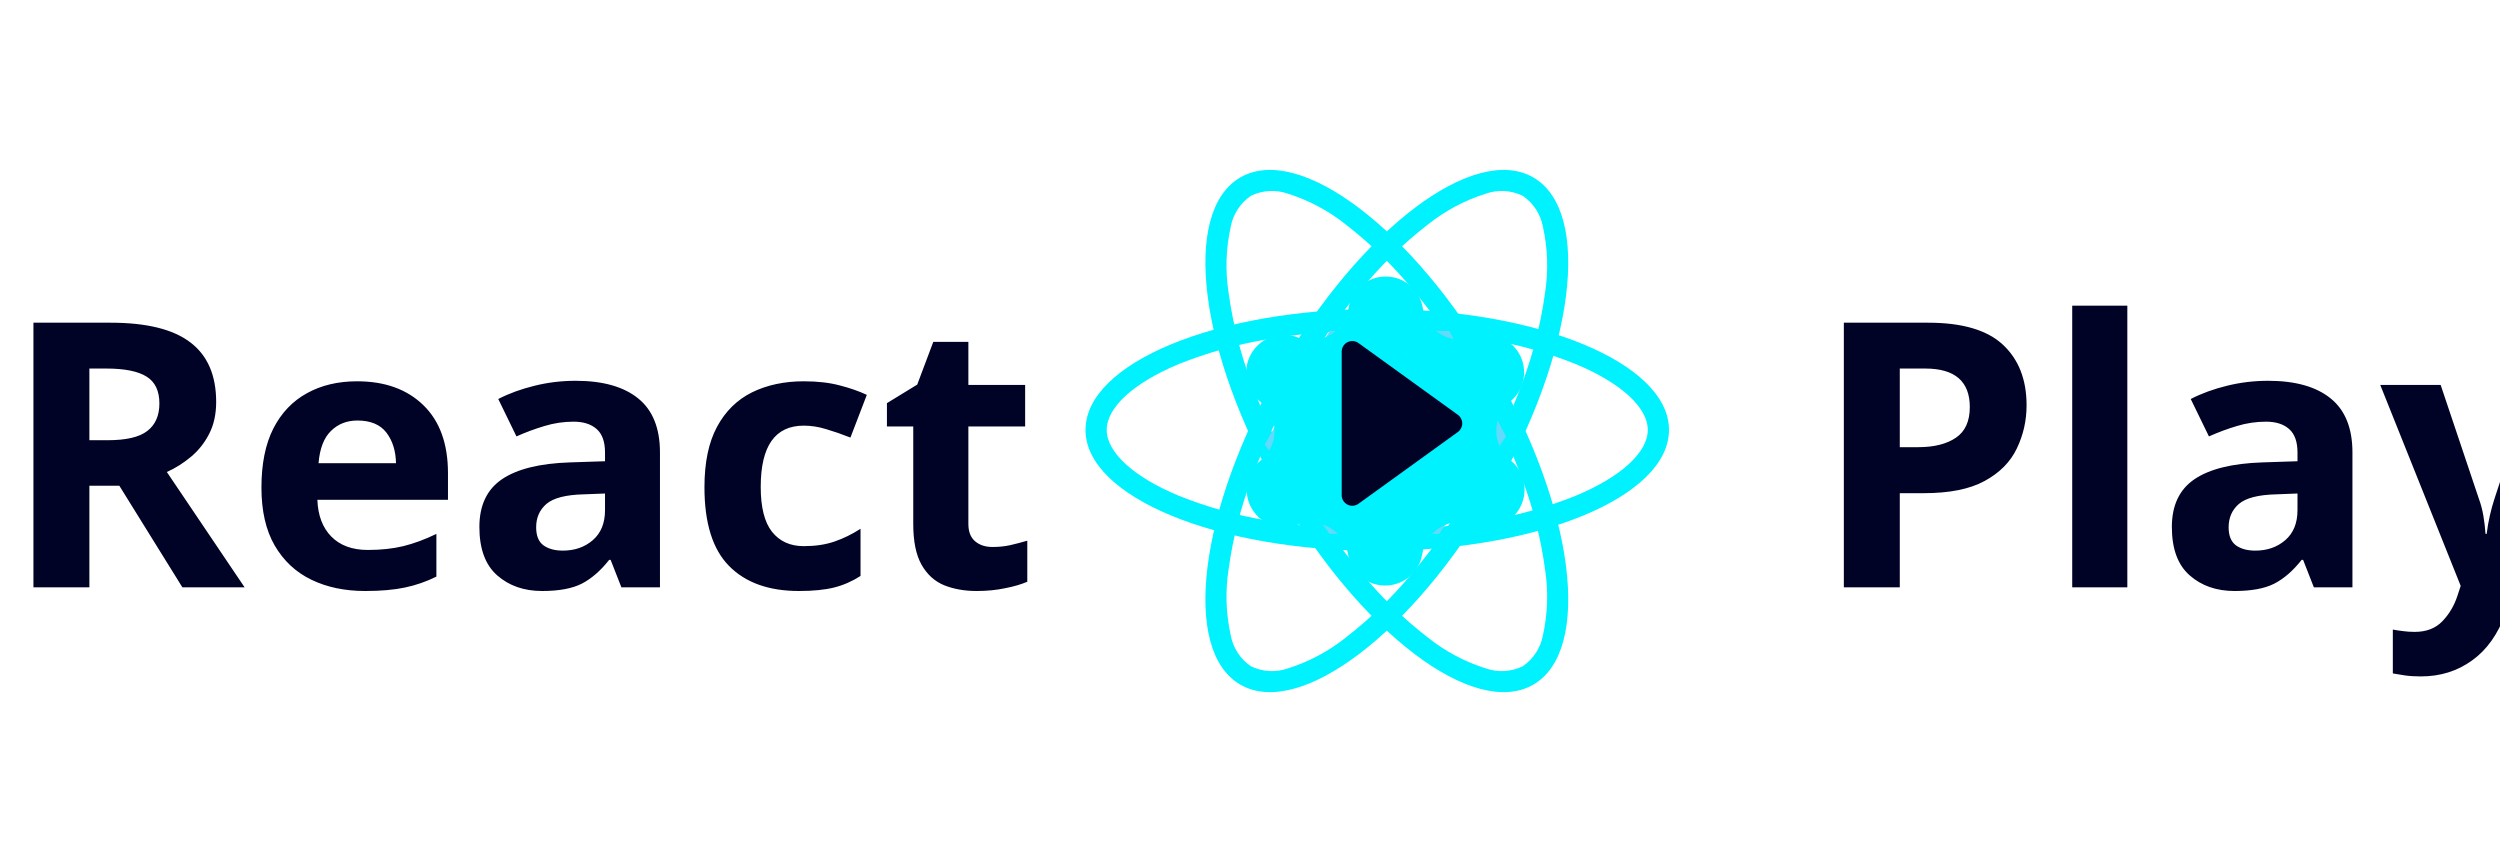
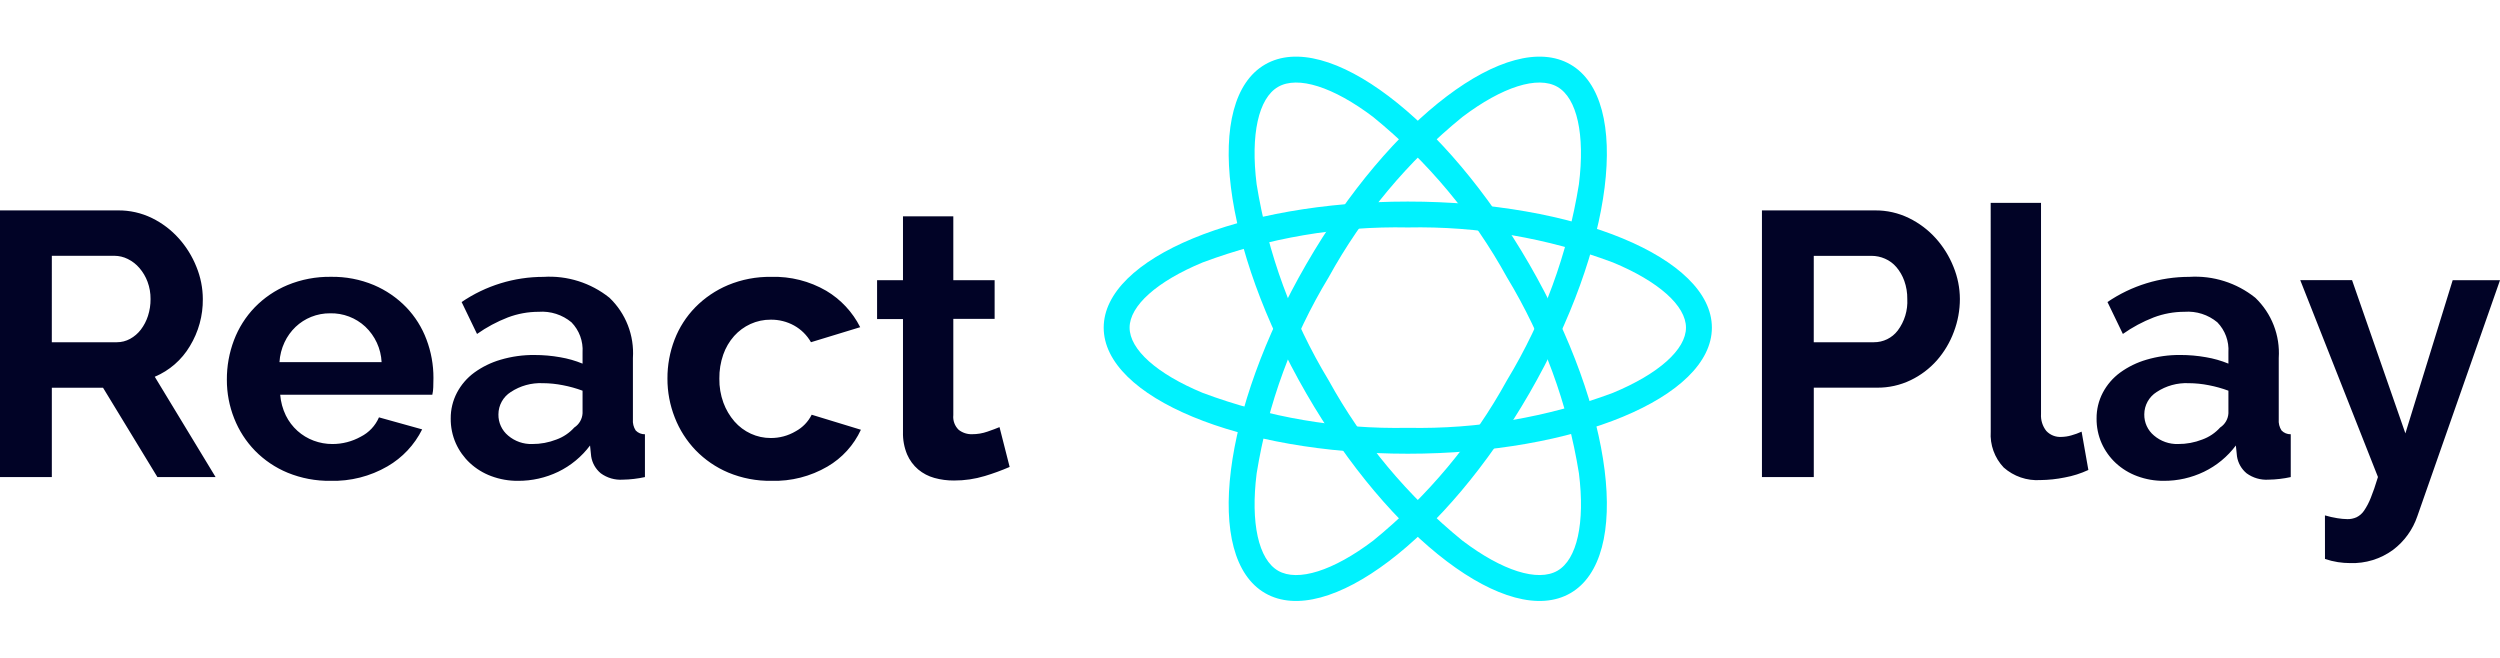
- <svg xmlns="http://www.w3.org/2000/svg" width="236" height="81.379" viewBox="0 0 236 81.379">
-   <g transform="translate(-300 -4.291)">
-     <g transform="translate(300 15.202)">
-       <text transform="translate(0 44.536)" fill="#010326" font-size="35" font-family="Raleway-Bold, Raleway" font-weight="700">
-         <tspan x="0" y="0" xml:space="preserve">React        Play</tspan>
-       </text>
-       <g transform="translate(102.473 0)">
-         <g transform="translate(0)">
-           <path d="M27.646,2a59.42,59.42,0,0,0-10.409.886A39.462,39.462,0,0,0,8.875,5.261a16.882,16.882,0,0,0-5.29,3.283A4.549,4.549,0,0,0,2,11.673,4.549,4.549,0,0,0,3.586,14.8a16.882,16.882,0,0,0,5.29,3.283,39.462,39.462,0,0,0,8.361,2.375,59.42,59.42,0,0,0,10.409.886,59.421,59.421,0,0,0,10.409-.886,39.462,39.462,0,0,0,8.361-2.375,16.882,16.882,0,0,0,5.29-3.283,4.549,4.549,0,0,0,1.586-3.128,4.549,4.549,0,0,0-1.586-3.128,16.882,16.882,0,0,0-5.29-3.283,39.462,39.462,0,0,0-8.361-2.375A59.421,59.421,0,0,0,27.646,2m0-2C42.914,0,55.292,5.226,55.292,11.673S42.914,23.345,27.646,23.345,0,18.119,0,11.673,12.377,0,27.646,0Z" transform="translate(24.729 0) rotate(60)" fill="#00f2fe" />
-           <path d="M27.54,2a60.277,60.277,0,0,0-10.374.867A39.885,39.885,0,0,0,8.832,5.192C4.554,6.966,2,9.294,2,11.419s2.554,4.453,6.832,6.227a39.885,39.885,0,0,0,8.333,2.325,60.277,60.277,0,0,0,10.374.867,60.277,60.277,0,0,0,10.374-.867,39.885,39.885,0,0,0,8.333-2.325c4.278-1.774,6.832-4.1,6.832-6.227s-2.554-4.453-6.832-6.227a39.885,39.885,0,0,0-8.333-2.325A60.277,60.277,0,0,0,27.54,2m0-2C42.75,0,55.08,5.112,55.08,11.419S42.75,22.838,27.54,22.838,0,17.725,0,11.419,12.33,0,27.54,0Z" transform="translate(0 18.254)" fill="#00f2fe" />
-           <path d="M27.646,2a59.42,59.42,0,0,0-10.409.886A39.462,39.462,0,0,0,8.875,5.261a16.882,16.882,0,0,0-5.29,3.283A4.549,4.549,0,0,0,2,11.673,4.549,4.549,0,0,0,3.586,14.8a16.882,16.882,0,0,0,5.29,3.283,39.462,39.462,0,0,0,8.361,2.375,59.42,59.42,0,0,0,10.409.886,59.421,59.421,0,0,0,10.409-.886,39.462,39.462,0,0,0,8.361-2.375,16.882,16.882,0,0,0,5.29-3.283,4.549,4.549,0,0,0,1.586-3.128,4.549,4.549,0,0,0-1.586-3.128,16.882,16.882,0,0,0-5.29-3.283,39.462,39.462,0,0,0-8.361-2.375A59.421,59.421,0,0,0,27.646,2m0-2C42.914,0,55.292,5.226,55.292,11.673S42.914,23.345,27.646,23.345,0,18.119,0,11.673,12.377,0,27.646,0Z" transform="translate(52.375 11.673) rotate(120)" fill="#00f2fe" />
-         </g>
+ <svg xmlns="http://www.w3.org/2000/svg" width="193.024" height="50.775" viewBox="0 0 193.024 50.775">
+   <g transform="translate(-2.146 0)">
+     <path d="M2.146,0V-20.59h9.106A5.844,5.844,0,0,1,13.877-20,6.789,6.789,0,0,1,15.95-18.43a7.39,7.39,0,0,1,1.363,2.2,6.629,6.629,0,0,1,.493,2.48,6.847,6.847,0,0,1-1,3.64,5.743,5.743,0,0,1-2.711,2.364L18.792,0H14.3l-4.2-6.9H6.148V0Zm4-10.411h5.017a2.116,2.116,0,0,0,1.029-.261,2.633,2.633,0,0,0,.827-.71,3.542,3.542,0,0,0,.551-1.059,4.1,4.1,0,0,0,.2-1.305,3.718,3.718,0,0,0-.232-1.334,3.481,3.481,0,0,0-.623-1.058,2.82,2.82,0,0,0-.9-.7,2.334,2.334,0,0,0-1.03-.247H6.148ZM27.666.29A8.432,8.432,0,0,1,24.36-.334a7.581,7.581,0,0,1-2.523-1.7,7.531,7.531,0,0,1-1.609-2.494,8,8,0,0,1-.566-2.987,8.464,8.464,0,0,1,.551-3.06,7.467,7.467,0,0,1,1.595-2.523,7.615,7.615,0,0,1,2.538-1.726,8.446,8.446,0,0,1,3.349-.638,8.237,8.237,0,0,1,3.321.638,7.636,7.636,0,0,1,2.494,1.711,7.271,7.271,0,0,1,1.566,2.494,8.306,8.306,0,0,1,.536,2.958q0,.377-.014.725a2.95,2.95,0,0,1-.073.58H23.78a4.509,4.509,0,0,0,.435,1.6,3.942,3.942,0,0,0,.9,1.189,3.916,3.916,0,0,0,1.247.754,4.1,4.1,0,0,0,1.45.261A4.48,4.48,0,0,0,30-3.118a2.993,2.993,0,0,0,1.406-1.493l3.335.928A6.78,6.78,0,0,1,32.06-.827,8.314,8.314,0,0,1,27.666.29ZM31.61-8.874a4.04,4.04,0,0,0-1.261-2.741,3.855,3.855,0,0,0-2.712-1.03,3.87,3.87,0,0,0-1.465.276,3.821,3.821,0,0,0-1.2.769,3.983,3.983,0,0,0-.856,1.189,4.19,4.19,0,0,0-.392,1.537ZM42.137.29a5.765,5.765,0,0,1-2.059-.363,4.949,4.949,0,0,1-1.653-1.015A4.724,4.724,0,0,1,37.338-2.61a4.611,4.611,0,0,1-.392-1.914,4.216,4.216,0,0,1,.479-1.987,4.555,4.555,0,0,1,1.334-1.552,6.613,6.613,0,0,1,2.045-1,8.919,8.919,0,0,1,2.61-.363,11.246,11.246,0,0,1,1.986.174,8.091,8.091,0,0,1,1.725.493v-.87a3.046,3.046,0,0,0-.855-2.32,3.557,3.557,0,0,0-2.537-.812,6.721,6.721,0,0,0-2.378.435,11.043,11.043,0,0,0-2.378,1.276l-1.189-2.465a11.219,11.219,0,0,1,6.322-1.943,7.407,7.407,0,0,1,5.09,1.61,5.9,5.9,0,0,1,1.813,4.655v4.727a1.366,1.366,0,0,0,.217.87.953.953,0,0,0,.711.29V0a8.652,8.652,0,0,1-1.711.2,2.591,2.591,0,0,1-1.7-.493,2.119,2.119,0,0,1-.74-1.305l-.087-.841A6.725,6.725,0,0,1,45.24-.406,7.079,7.079,0,0,1,42.137.29Zm1.1-2.842A5.063,5.063,0,0,0,45.11-2.9a3.4,3.4,0,0,0,1.377-.928,1.4,1.4,0,0,0,.638-1.1V-6.67a9.514,9.514,0,0,0-1.508-.421,8.122,8.122,0,0,0-1.566-.159,4.152,4.152,0,0,0-2.465.681,2.046,2.046,0,0,0-.957,1.725A2.076,2.076,0,0,0,41.383-3.2,2.737,2.737,0,0,0,43.239-2.552ZM53.679-7.6a8.269,8.269,0,0,1,.551-3.016,7.344,7.344,0,0,1,1.6-2.494,7.764,7.764,0,0,1,2.523-1.711,8.341,8.341,0,0,1,3.335-.638,7.993,7.993,0,0,1,4.249,1.073,6.853,6.853,0,0,1,2.624,2.813l-3.8,1.16a3.413,3.413,0,0,0-1.305-1.29,3.65,3.65,0,0,0-1.8-.45,3.7,3.7,0,0,0-1.566.333,3.849,3.849,0,0,0-1.262.928,4.3,4.3,0,0,0-.841,1.436,5.417,5.417,0,0,0-.3,1.856A5.2,5.2,0,0,0,58-5.742a4.678,4.678,0,0,0,.855,1.45,3.759,3.759,0,0,0,1.262.942,3.635,3.635,0,0,0,1.537.334,3.727,3.727,0,0,0,1.929-.522,2.936,2.936,0,0,0,1.233-1.276l3.8,1.16A6.387,6.387,0,0,1,66.033-.812,8.111,8.111,0,0,1,61.712.29a8.341,8.341,0,0,1-3.335-.638,7.651,7.651,0,0,1-2.523-1.726A7.656,7.656,0,0,1,54.244-4.6,8.116,8.116,0,0,1,53.679-7.6ZM80.1-.783a17.34,17.34,0,0,1-1.914.7,8.041,8.041,0,0,1-2.378.348,5.52,5.52,0,0,1-1.522-.2,3.348,3.348,0,0,1-1.247-.653,3.187,3.187,0,0,1-.855-1.16,4.2,4.2,0,0,1-.319-1.725v-8.729h-2V-15.2h2v-4.93h3.886v4.93h3.19v2.987h-3.19v7.424a1.382,1.382,0,0,0,.421,1.146,1.605,1.605,0,0,0,1.029.333,3.574,3.574,0,0,0,1.189-.2q.58-.2.928-.348ZM138.185,0V-20.59h8.729a5.844,5.844,0,0,1,2.624.594,6.789,6.789,0,0,1,2.074,1.566,7.39,7.39,0,0,1,1.363,2.2,6.629,6.629,0,0,1,.493,2.48A7.145,7.145,0,0,1,153-11.209a7.046,7.046,0,0,1-1.3,2.189,6.412,6.412,0,0,1-2.03,1.537,5.873,5.873,0,0,1-2.61.58h-4.872V0Zm4-10.411h4.64a2.292,2.292,0,0,0,1.842-.9,3.72,3.72,0,0,0,.74-2.436,4.011,4.011,0,0,0-.232-1.406,3.417,3.417,0,0,0-.609-1.058,2.424,2.424,0,0,0-.885-.653,2.592,2.592,0,0,0-1.029-.217h-4.466ZM155.846-21.17h3.886v16.3a1.918,1.918,0,0,0,.406,1.305,1.459,1.459,0,0,0,1.16.464,2.911,2.911,0,0,0,.768-.116,5.2,5.2,0,0,0,.8-.29l.522,2.958a7.515,7.515,0,0,1-1.827.58,9.967,9.967,0,0,1-1.885.2,3.891,3.891,0,0,1-2.827-.972,3.683,3.683,0,0,1-1-2.77ZM169.215.29a5.765,5.765,0,0,1-2.059-.363A4.949,4.949,0,0,1,165.5-1.088a4.724,4.724,0,0,1-1.087-1.523,4.611,4.611,0,0,1-.391-1.914,4.216,4.216,0,0,1,.479-1.987,4.555,4.555,0,0,1,1.334-1.552,6.613,6.613,0,0,1,2.044-1,8.919,8.919,0,0,1,2.61-.363,11.246,11.246,0,0,1,1.986.174,8.092,8.092,0,0,1,1.726.493v-.87a3.046,3.046,0,0,0-.855-2.32,3.557,3.557,0,0,0-2.538-.812,6.721,6.721,0,0,0-2.378.435,11.043,11.043,0,0,0-2.378,1.276l-1.189-2.465a11.219,11.219,0,0,1,6.322-1.943,7.407,7.407,0,0,1,5.089,1.61,5.9,5.9,0,0,1,1.813,4.655v4.727a1.366,1.366,0,0,0,.217.87.953.953,0,0,0,.71.29V0a8.652,8.652,0,0,1-1.711.2,2.591,2.591,0,0,1-1.7-.493,2.119,2.119,0,0,1-.74-1.305l-.087-.841a6.725,6.725,0,0,1-2.465,2.03A7.078,7.078,0,0,1,169.215.29Zm1.1-2.842a5.063,5.063,0,0,0,1.87-.348,3.4,3.4,0,0,0,1.378-.928,1.4,1.4,0,0,0,.638-1.1V-6.67a9.514,9.514,0,0,0-1.508-.421,8.122,8.122,0,0,0-1.566-.159,4.152,4.152,0,0,0-2.465.681,2.046,2.046,0,0,0-.957,1.725,2.076,2.076,0,0,0,.754,1.639A2.737,2.737,0,0,0,170.317-2.552Zm11.339,5.51a7.5,7.5,0,0,0,.957.217,5.215,5.215,0,0,0,.783.072,1.662,1.662,0,0,0,.7-.145,1.49,1.49,0,0,0,.58-.508,4.954,4.954,0,0,0,.522-1q.261-.638.551-1.6l-6-15.2h4l4.118,11.832L191.516-15.2h3.654L188.79,3.016a5.441,5.441,0,0,1-1.885,2.61A5.3,5.3,0,0,1,183.6,6.641a6.285,6.285,0,0,1-.943-.073,6.028,6.028,0,0,1-1-.246Z" transform="translate(0 36.835)" fill="#010326" />
+     <g transform="translate(87.362 0)">
+       <g transform="translate(0)">
+         <path d="M23.569,2A42.191,42.191,0,0,0,7.681,4.757C4.124,6.259,2,8.2,2,9.951s2.124,3.692,5.681,5.194A42.191,42.191,0,0,0,23.569,17.9a42.191,42.191,0,0,0,15.888-2.757c3.557-1.5,5.681-3.444,5.681-5.194s-2.124-3.692-5.681-5.194A42.191,42.191,0,0,0,23.569,2m0-2C36.586,0,47.138,4.455,47.138,9.951S36.586,19.9,23.569,19.9,0,15.447,0,9.951,10.552,0,23.569,0Z" transform="translate(21.083 0) rotate(60)" fill="#00f2fe" />
+         <path d="M23.479,2A42.739,42.739,0,0,0,7.643,4.7C4.109,6.164,2,8.047,2,9.735s2.109,3.571,5.643,5.036a42.739,42.739,0,0,0,15.836,2.7,42.739,42.739,0,0,0,15.836-2.7c3.533-1.465,5.643-3.348,5.643-5.036S42.848,6.164,39.315,4.7A42.739,42.739,0,0,0,23.479,2m0-2C36.446,0,46.958,4.359,46.958,9.735S36.446,19.47,23.479,19.47,0,15.112,0,9.735,10.512,0,23.479,0Z" transform="translate(0 15.562)" fill="#00f2fe" />
+         <path d="M23.569,2A42.191,42.191,0,0,0,7.681,4.757C4.124,6.259,2,8.2,2,9.951s2.124,3.692,5.681,5.194A42.191,42.191,0,0,0,23.569,17.9a42.191,42.191,0,0,0,15.888-2.757c3.557-1.5,5.681-3.444,5.681-5.194s-2.124-3.692-5.681-5.194A42.191,42.191,0,0,0,23.569,2m0-2C36.586,0,47.138,4.455,47.138,9.951S36.586,19.9,23.569,19.9,0,15.447,0,9.951,10.552,0,23.569,0Z" transform="translate(44.652 9.951) rotate(120)" fill="#00f2fe" />
      </g>
    </g>
-     <path d="M409.964,30.28l-6.13,10.727,6.13,8.429h10.344l6.321-9.195-5.364-9.961Z" transform="translate(15.55 5.25)" fill="#61dafb" />
-     <path d="M35.2,16.426a3.553,3.553,0,0,1,6.077,3.492l-.024.064a3.553,3.553,0,0,0,2.74,4.741l.117.02a3.553,3.553,0,0,1,0,7.007l-.117.02a3.553,3.553,0,0,0-2.74,4.741l.024.064A3.553,3.553,0,0,1,35.2,40.068h0a3.553,3.553,0,0,0-5.493,0h0a3.553,3.553,0,0,1-6.077-3.492l.024-.064a3.553,3.553,0,0,0-2.74-4.741l-.117-.02a3.553,3.553,0,0,1,0-7.007l.117-.02a3.553,3.553,0,0,0,2.74-4.741l-.024-.064a3.553,3.553,0,0,1,6.077-3.492h0a3.553,3.553,0,0,0,5.493,0Z" transform="translate(416.8 4.291) rotate(30)" fill="#00f2fe" />
-     <path d="M7.921,1.122a1,1,0,0,1,1.621,0l6.776,9.383a1,1,0,0,1-.811,1.585H1.956a1,1,0,0,1-.811-1.585Z" transform="translate(438.745 35.529) rotate(90)" fill="#010326" />
  </g>
</svg>
